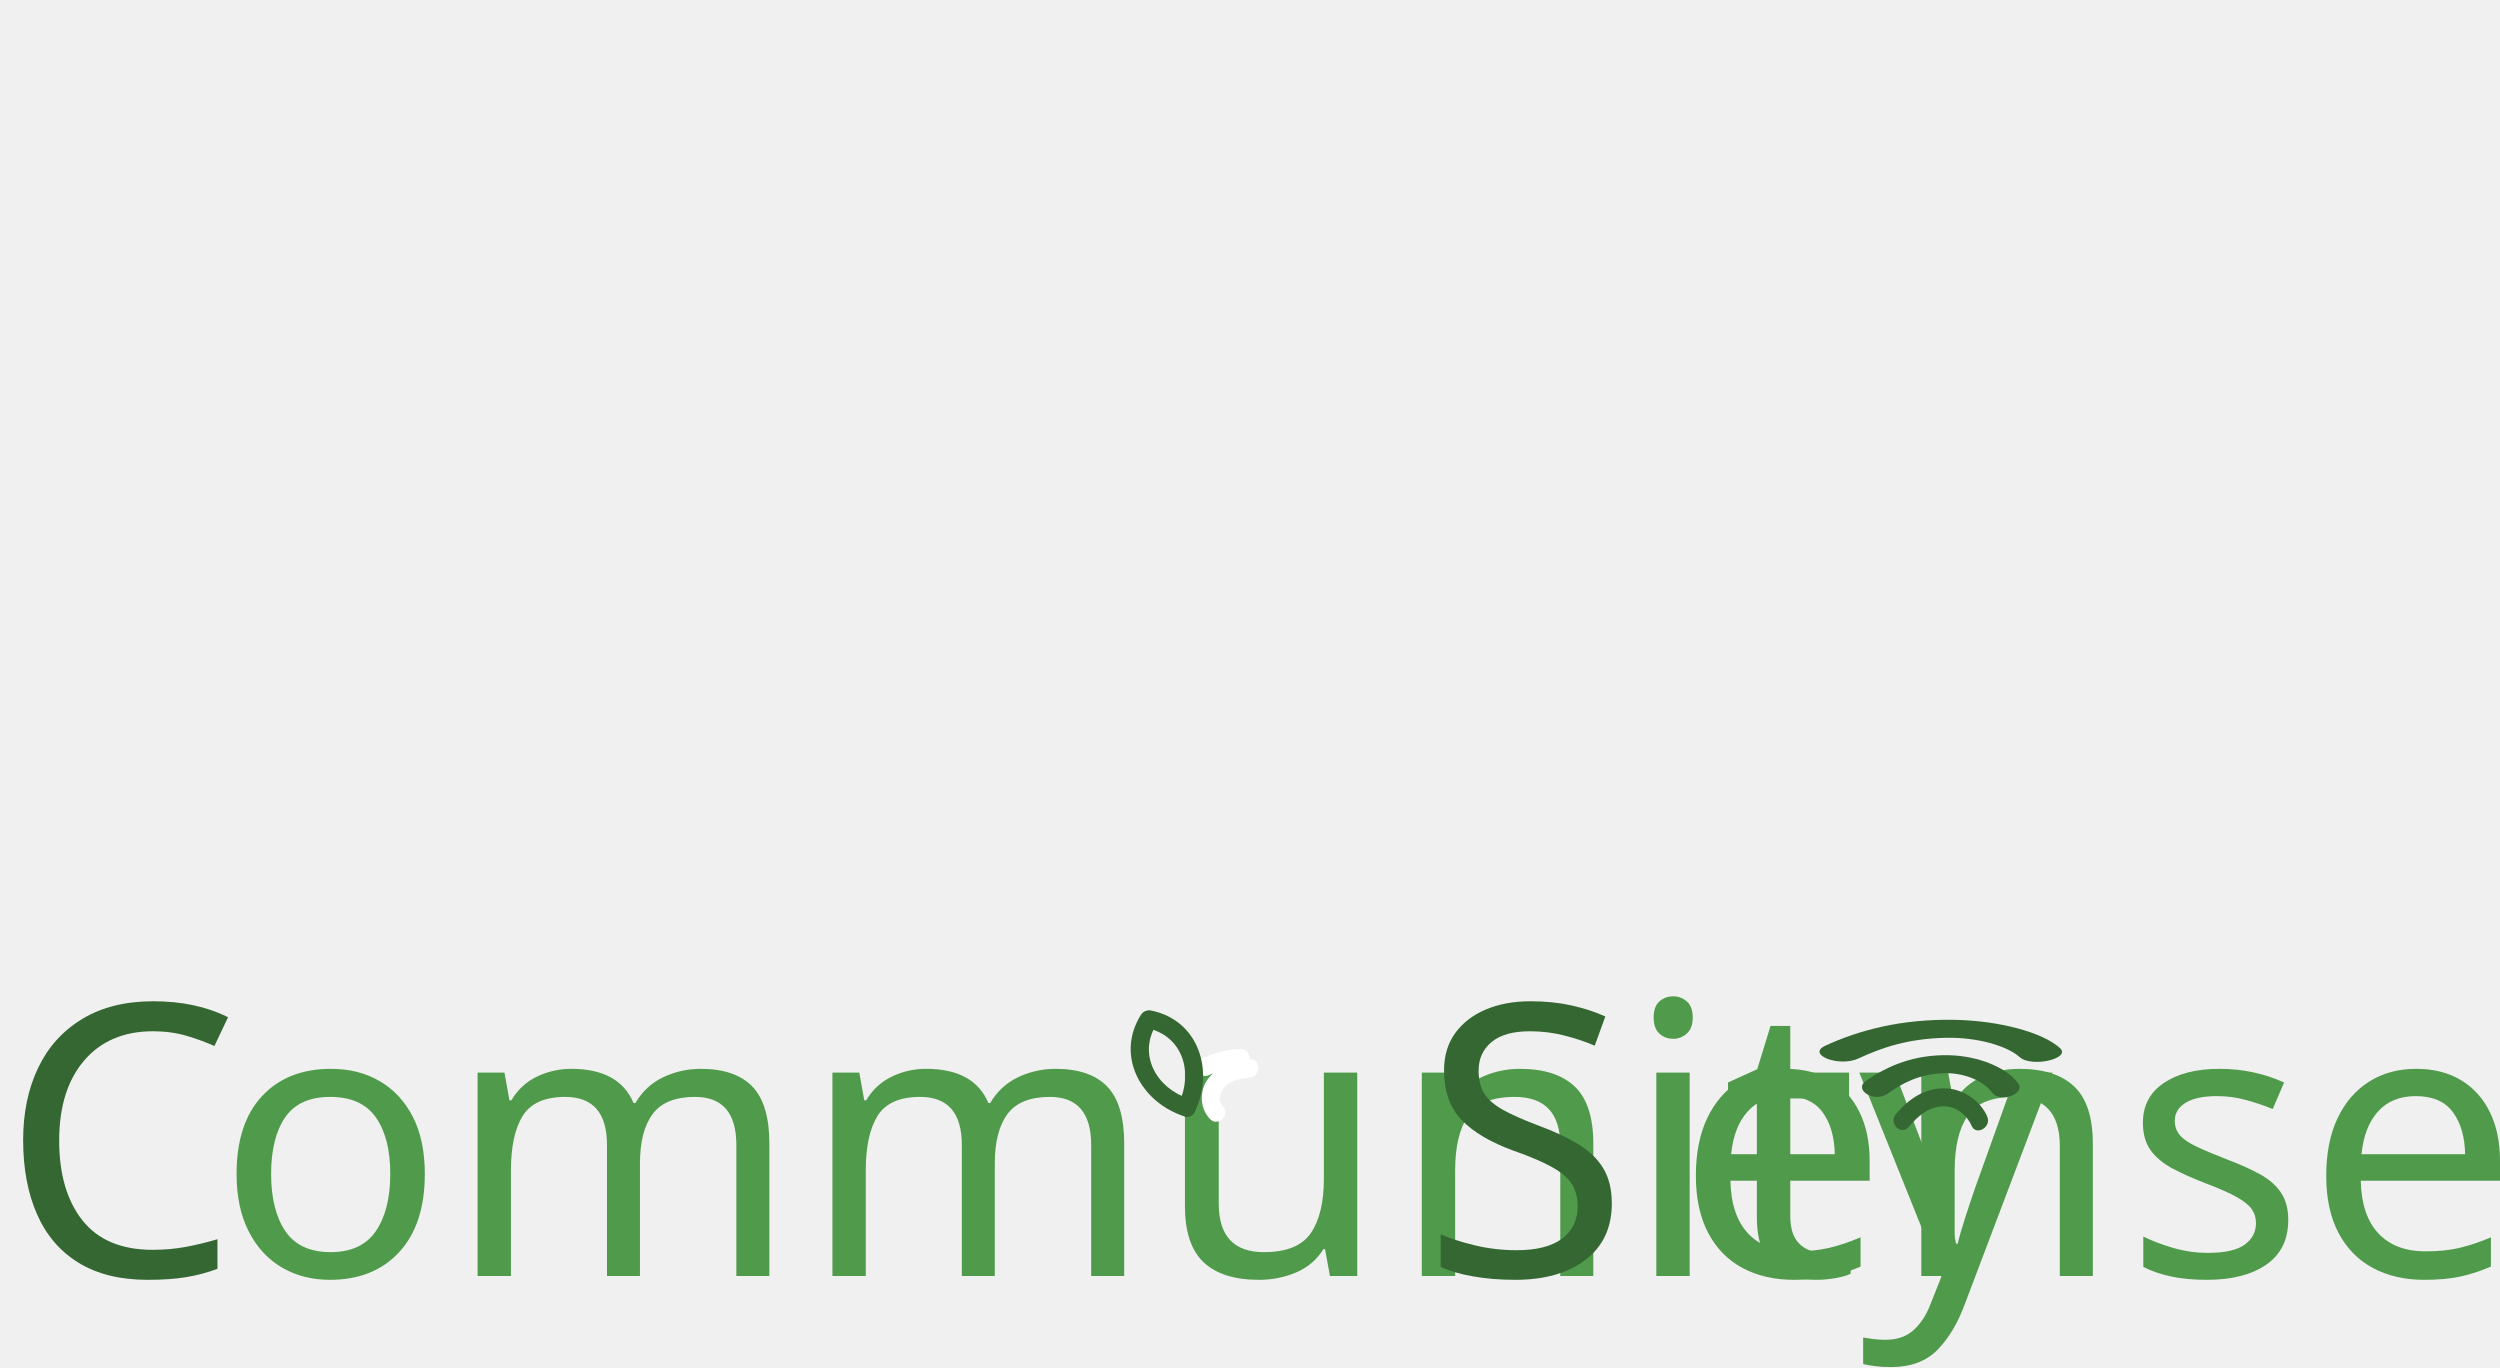
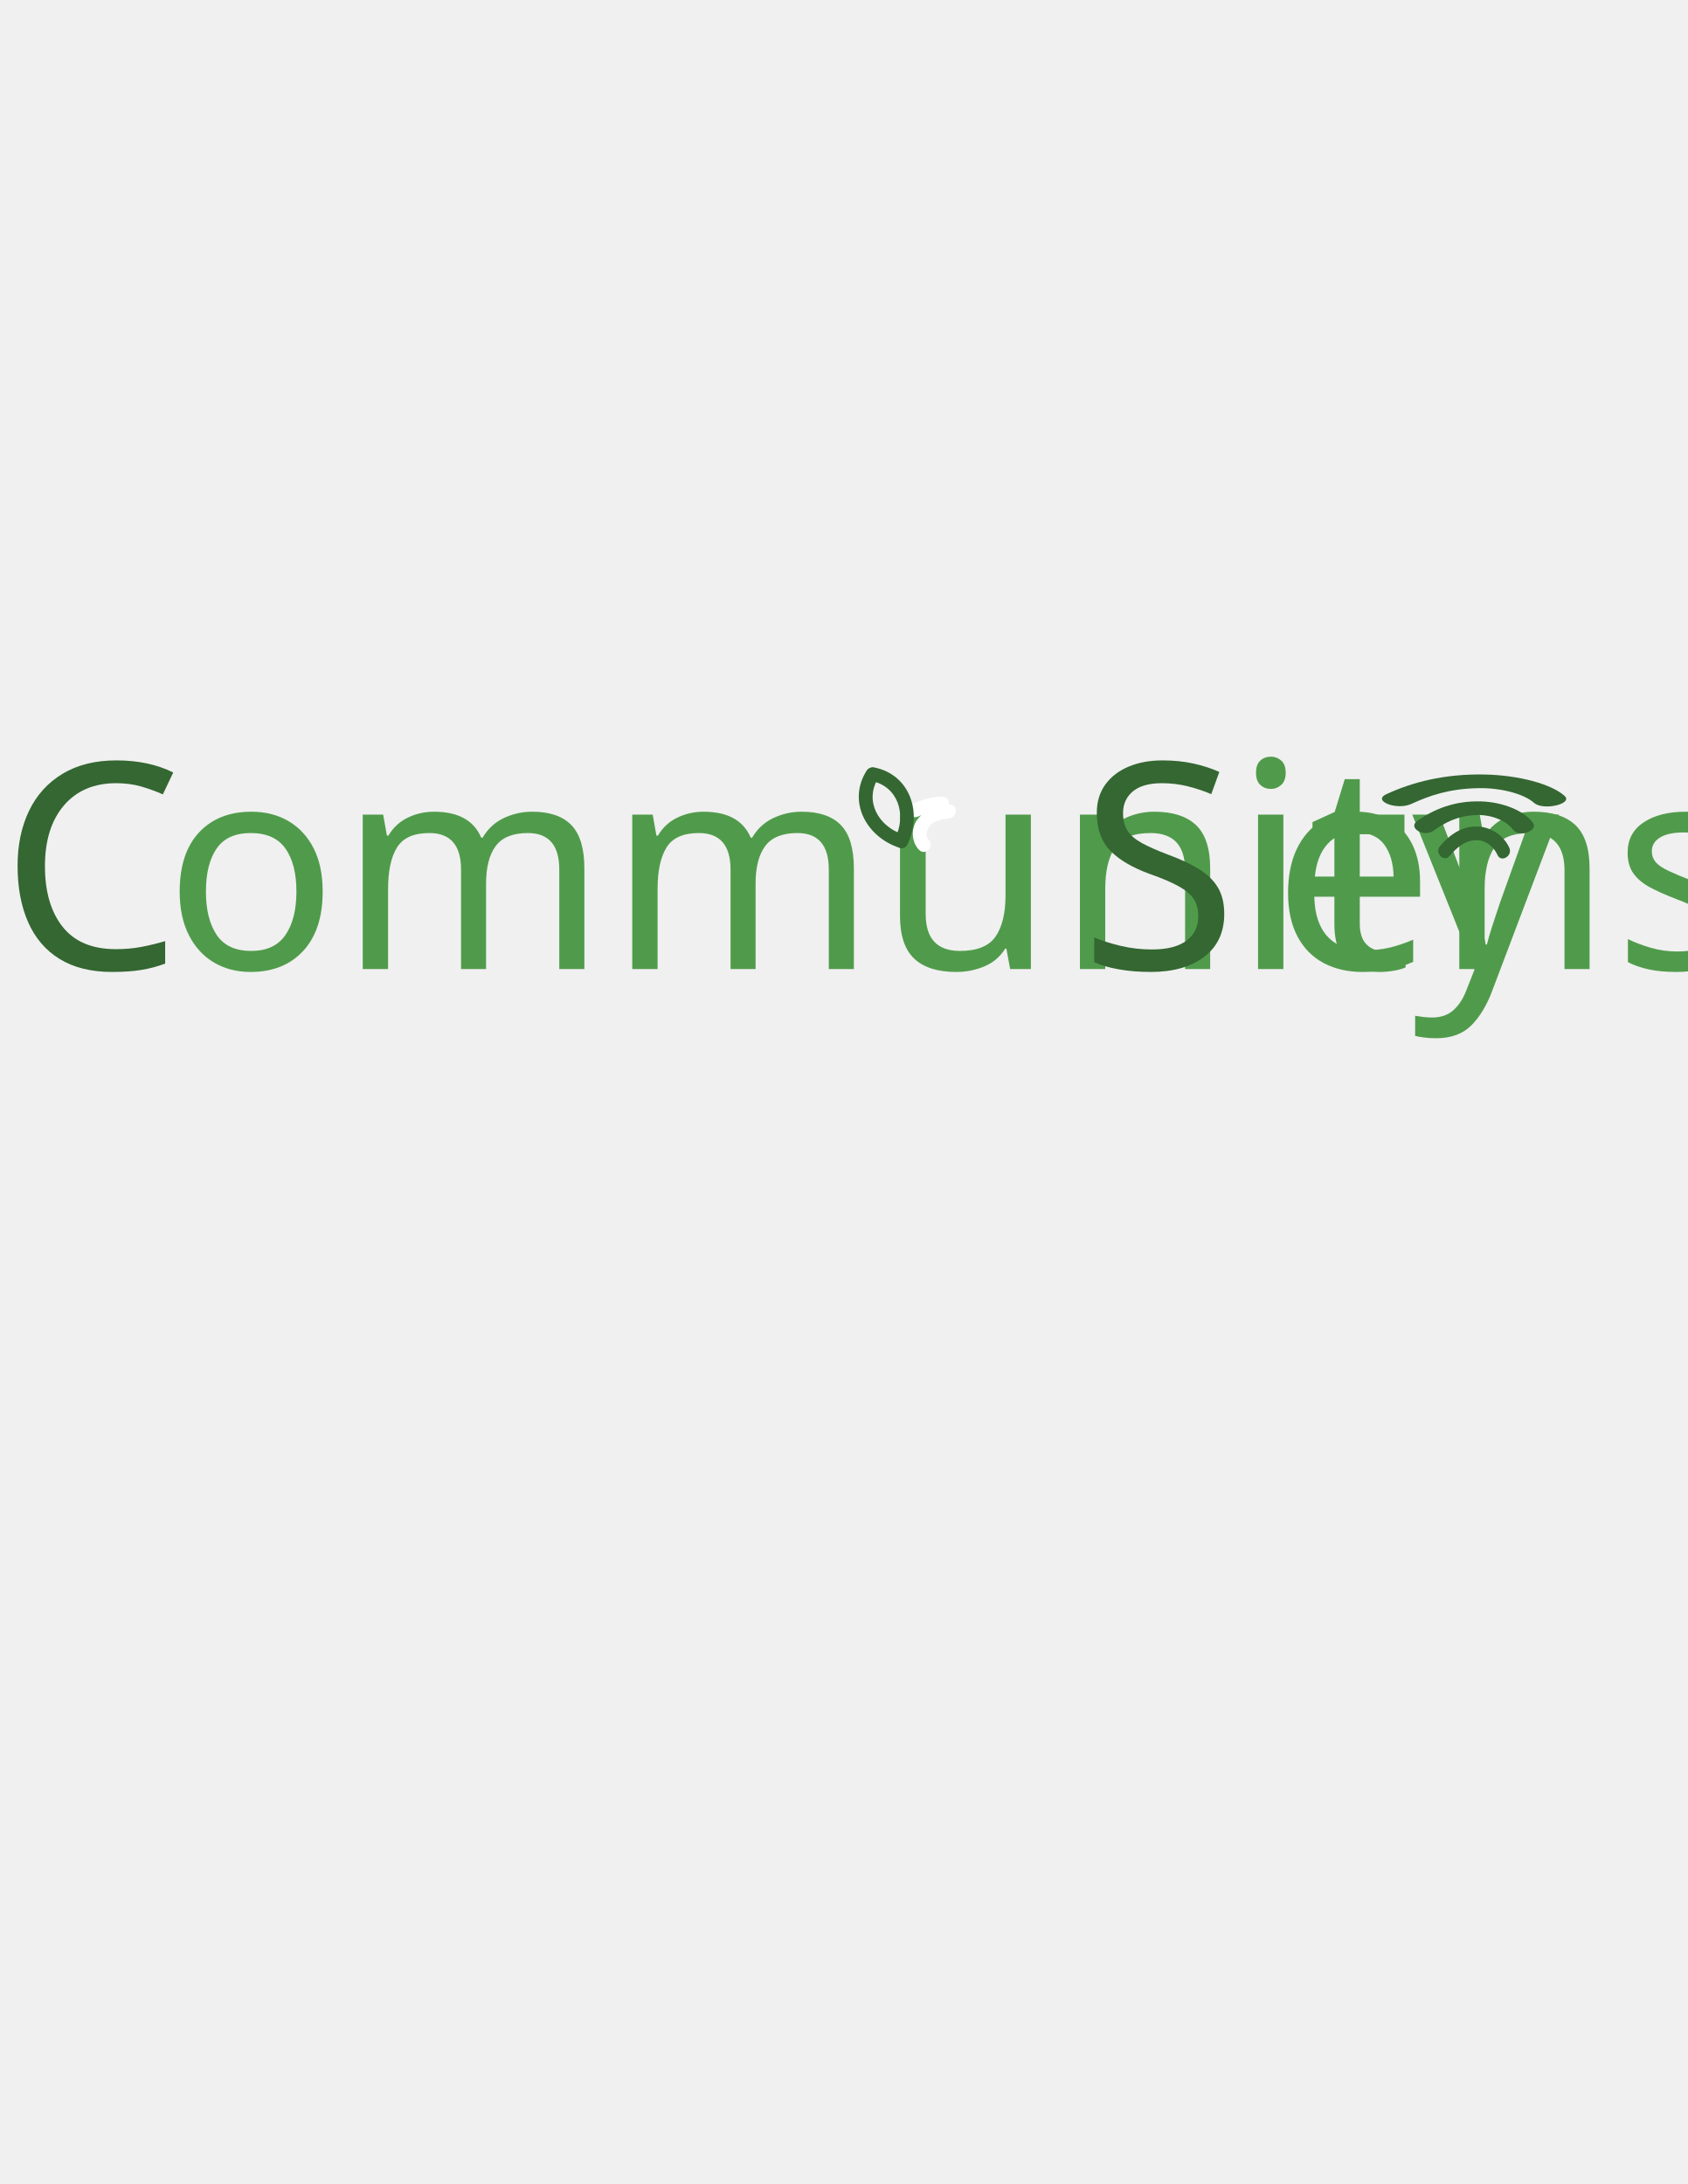
- <svg xmlns="http://www.w3.org/2000/svg" version="1.1" id="Layer_1" x="0px" y="0px">
-   <text transform="matrix(1 0 0 1 0 351.4209)">
-     <tspan x="0" y="0" fill="#346732" font-family="'Yellowtail'" font-size="104.518">C</tspan>
-     <tspan x="59.403" y="0" fill="#509B4B" font-family="'Yellowtail'" font-size="104.518">ommunity</tspan>
-     <tspan x="391.431" y="0" fill="#346732" font-family="'Yellowtail'" font-size="104.518">S</tspan>
-     <tspan x="461.296" y="0" fill="#509B4B" font-family="'Yellowtail'" font-size="104.518">ense</tspan>
-   </text>
-   <path fill="#FFFFFF" d="M344.167,291.75c-0.036,0.004-0.073,0.009-0.109,0.013c0.161-1.353-0.632-2.843-2.391-2.846 c-3.889-0.007-7.689,1.203-11.179,2.841c-2.917,1.37-0.377,5.679,2.523,4.317c0.352-0.165,0.708-0.323,1.069-0.474 c-0.509,0.47-0.99,0.988-1.431,1.574c-2.434,3.238-2.194,8.13,0.582,11.009c2.241,2.325,5.772-1.214,3.535-3.535 c-1.481-1.537-0.698-3.969,0.583-5.381c1.133-1.248,2.973-1.874,4.745-2.216c0.106,0.012,0.207,0.032,0.321,0.032 c0.441,0,0.816-0.1,1.138-0.262c0.207-0.026,0.415-0.052,0.612-0.072C347.343,296.426,347.374,291.423,344.167,291.75z" />
-   <path fill="#346732" d="M547.283,307.488c-1.873-4.329-6.518-7.503-11.26-7.745c-5.797-0.295-10.316,2.859-13.916,7.114 c-2.069,2.445,1.449,6,3.535,3.535c2.519-2.977,5.273-5.462,9.355-5.701c3.479-0.204,6.656,2.289,7.969,5.32 C544.244,312.964,548.551,310.415,547.283,307.488z" />
+ <svg xmlns="http://www.w3.org/2000/svg" version="1.1" id="Layer_1" x="0px" y="0px" viewBox="0 0 612 792" enable-background="new 0 0 612 792" xml:space="preserve">
+   <text transform="matrix(1 0 0 1 0 351.4209)" fill="#346732" font-family="'Yellowtail'" font-size="104.518">C</text>
+   <text transform="matrix(1 0 0 1 59.4028 351.4209)" fill="#509B4B" font-family="'Yellowtail'" font-size="104.518">ommunity</text>
+   <text transform="matrix(1 0 0 1 391.4316 351.4209)" fill="#346732" font-family="'Yellowtail'" font-size="104.518">S</text>
+   <text transform="matrix(1 0 0 1 461.2959 351.4209)" fill="#509B4B" font-family="'Yellowtail'" font-size="104.518">ense</text>
+   <path fill="#FFFFFF" d="M344.167,291.75c-0.036,0.004-0.073,0.009-0.109,0.013c0.161-1.353-0.632-2.843-2.391-2.846  c-3.889-0.007-7.689,1.203-11.179,2.841c-2.917,1.37-0.377,5.679,2.522,4.317c0.353-0.165,0.708-0.323,1.069-0.474  c-0.509,0.47-0.99,0.988-1.431,1.574c-2.435,3.238-2.194,8.13,0.582,11.009c2.24,2.325,5.771-1.214,3.534-3.535  c-1.48-1.537-0.697-3.969,0.583-5.381c1.134-1.248,2.974-1.874,4.745-2.216c0.106,0.012,0.207,0.032,0.321,0.032  c0.441,0,0.816-0.1,1.138-0.262c0.207-0.026,0.415-0.052,0.612-0.072C347.343,296.426,347.374,291.423,344.167,291.75z" />
+   <path fill="#346732" d="M547.283,307.488c-1.873-4.329-6.519-7.503-11.26-7.745c-5.798-0.295-10.316,2.859-13.916,7.114  c-2.069,2.445,1.448,6,3.534,3.535c2.52-2.977,5.273-5.462,9.355-5.701c3.479-0.204,6.656,2.289,7.969,5.32  C544.244,312.964,548.551,310.415,547.283,307.488z" />
  <path fill="none" stroke="#346732" stroke-miterlimit="10" d="M576.625,270" />
  <path fill="none" stroke="#346732" stroke-miterlimit="10" d="M546.847,310.308" />
-   <path fill="#346732" d="M555.816,298.363c-3.122-4.329-10.867-7.503-18.772-7.745c-9.666-0.295-17.201,2.859-23.204,7.114 c-3.45,2.445,2.417,6,5.895,3.535c4.199-2.977,8.793-5.462,15.599-5.701c5.802-0.204,11.099,2.289,13.286,5.32 C550.749,303.839,557.931,301.29,555.816,298.363z" />
-   <path fill="#346732" d="M567.297,288.613c-4.804-4.329-16.719-7.503-28.883-7.745c-14.87-0.295-26.462,2.859-35.696,7.114 c-5.308,2.445,3.718,6,9.068,3.535c6.46-2.977,13.526-5.462,23.997-5.701c8.927-0.204,17.075,2.289,20.441,5.32 C559.501,294.089,570.548,291.54,567.297,288.613z" />
-   <path fill="#346732" d="M327.415,302.589c-8.89-2.877-14.201-12.127-8.882-20.578c1.724-2.737-2.604-5.244-4.316-2.523 c-7.088,11.258,0.006,24.083,11.868,27.922C329.162,308.407,330.469,303.578,327.415,302.589z" />
-   <path fill="#346732" d="M324.62,303.878c4.104-8.393,1.141-18.641-8.633-20.684c-3.166-0.662-1.963-5.516,1.183-4.857 c13.021,2.721,17.32,16.732,11.842,27.934C327.591,309.176,323.209,306.761,324.62,303.878z" />
+   <path fill="#346732" d="M555.816,298.363c-3.122-4.329-10.867-7.503-18.772-7.745c-9.666-0.295-17.201,2.859-23.204,7.114  c-3.45,2.445,2.417,6,5.896,3.535c4.198-2.977,8.793-5.462,15.599-5.701c5.802-0.204,11.099,2.289,13.286,5.32  C550.749,303.839,557.931,301.29,555.816,298.363z" />
+   <path fill="#346732" d="M567.297,288.613c-4.804-4.329-16.719-7.503-28.883-7.745c-14.87-0.295-26.462,2.859-35.696,7.114  c-5.308,2.445,3.718,6,9.068,3.535c6.46-2.977,13.526-5.462,23.997-5.701c8.927-0.204,17.075,2.289,20.44,5.32  C559.501,294.089,570.548,291.54,567.297,288.613z" />
+   <path fill="#346732" d="M327.415,302.589c-8.89-2.877-14.201-12.127-8.882-20.578c1.724-2.737-2.604-5.244-4.316-2.523  c-7.088,11.258,0.006,24.083,11.868,27.922C329.162,308.407,330.469,303.578,327.415,302.589z" />
+   <path fill="#346732" d="M324.62,303.878c4.104-8.393,1.141-18.641-8.633-20.684c-3.166-0.662-1.963-5.516,1.183-4.857  c13.021,2.721,17.32,16.732,11.842,27.934C327.591,309.176,323.209,306.761,324.62,303.878z" />
</svg>
